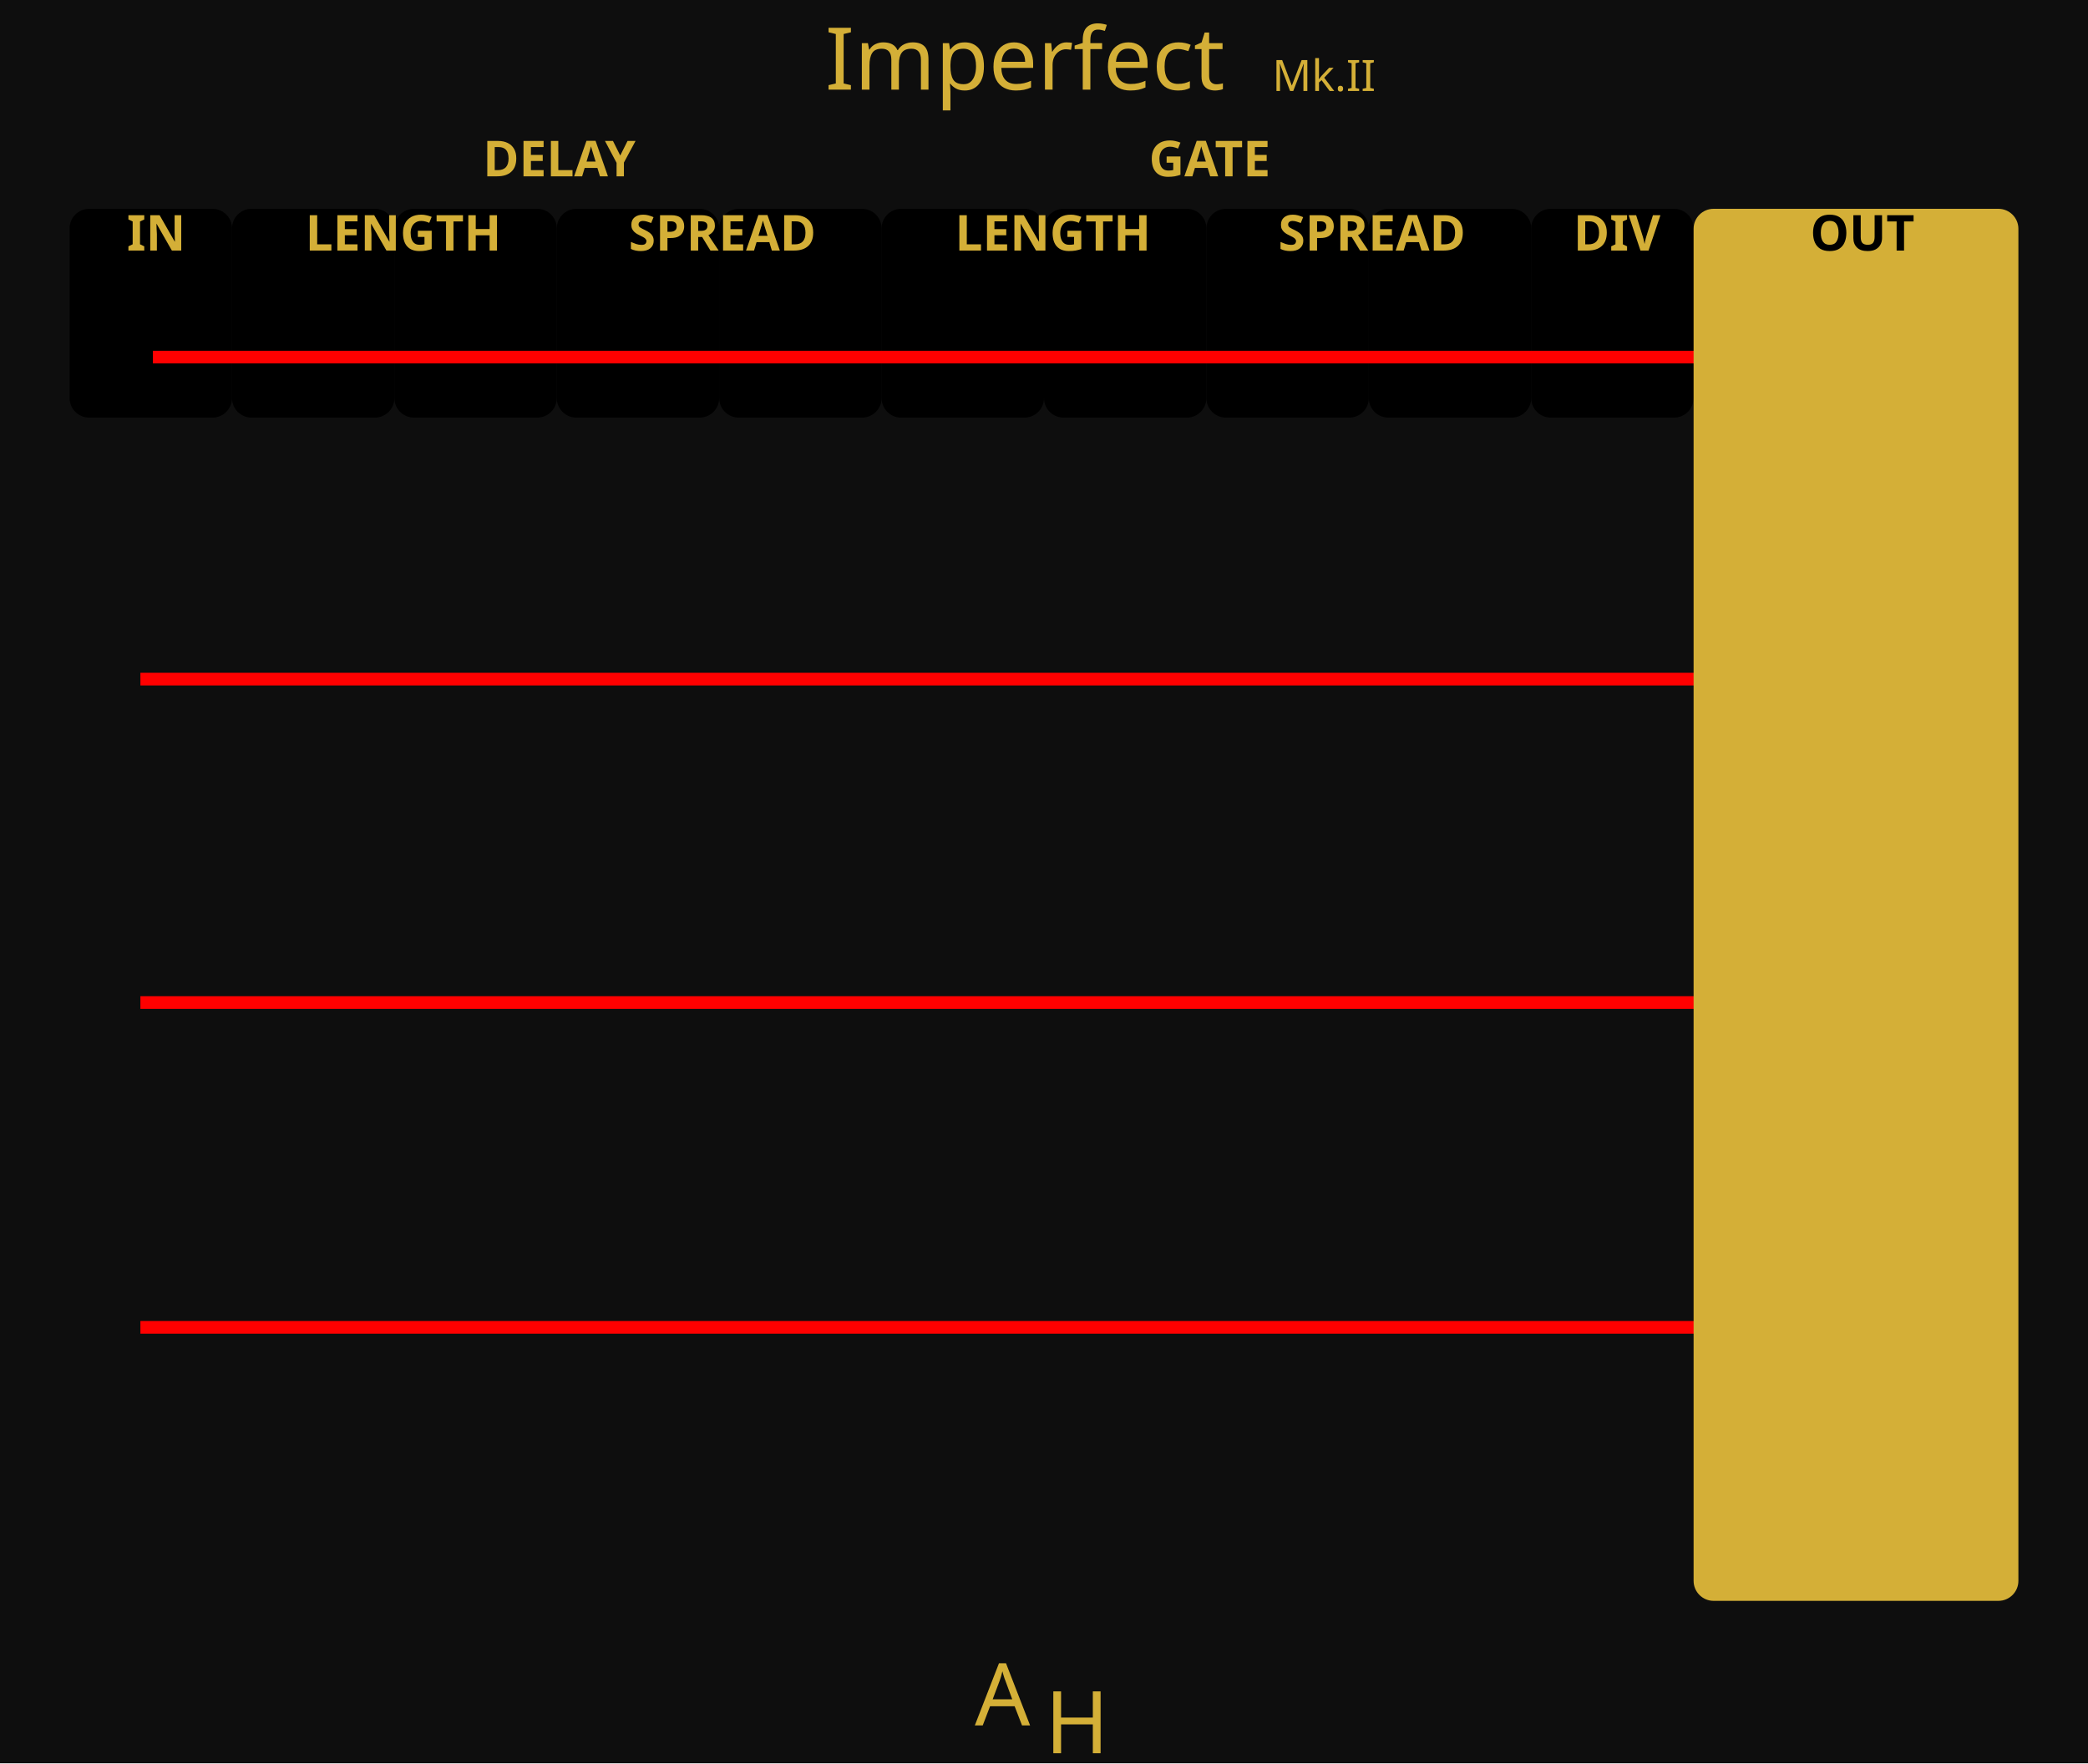
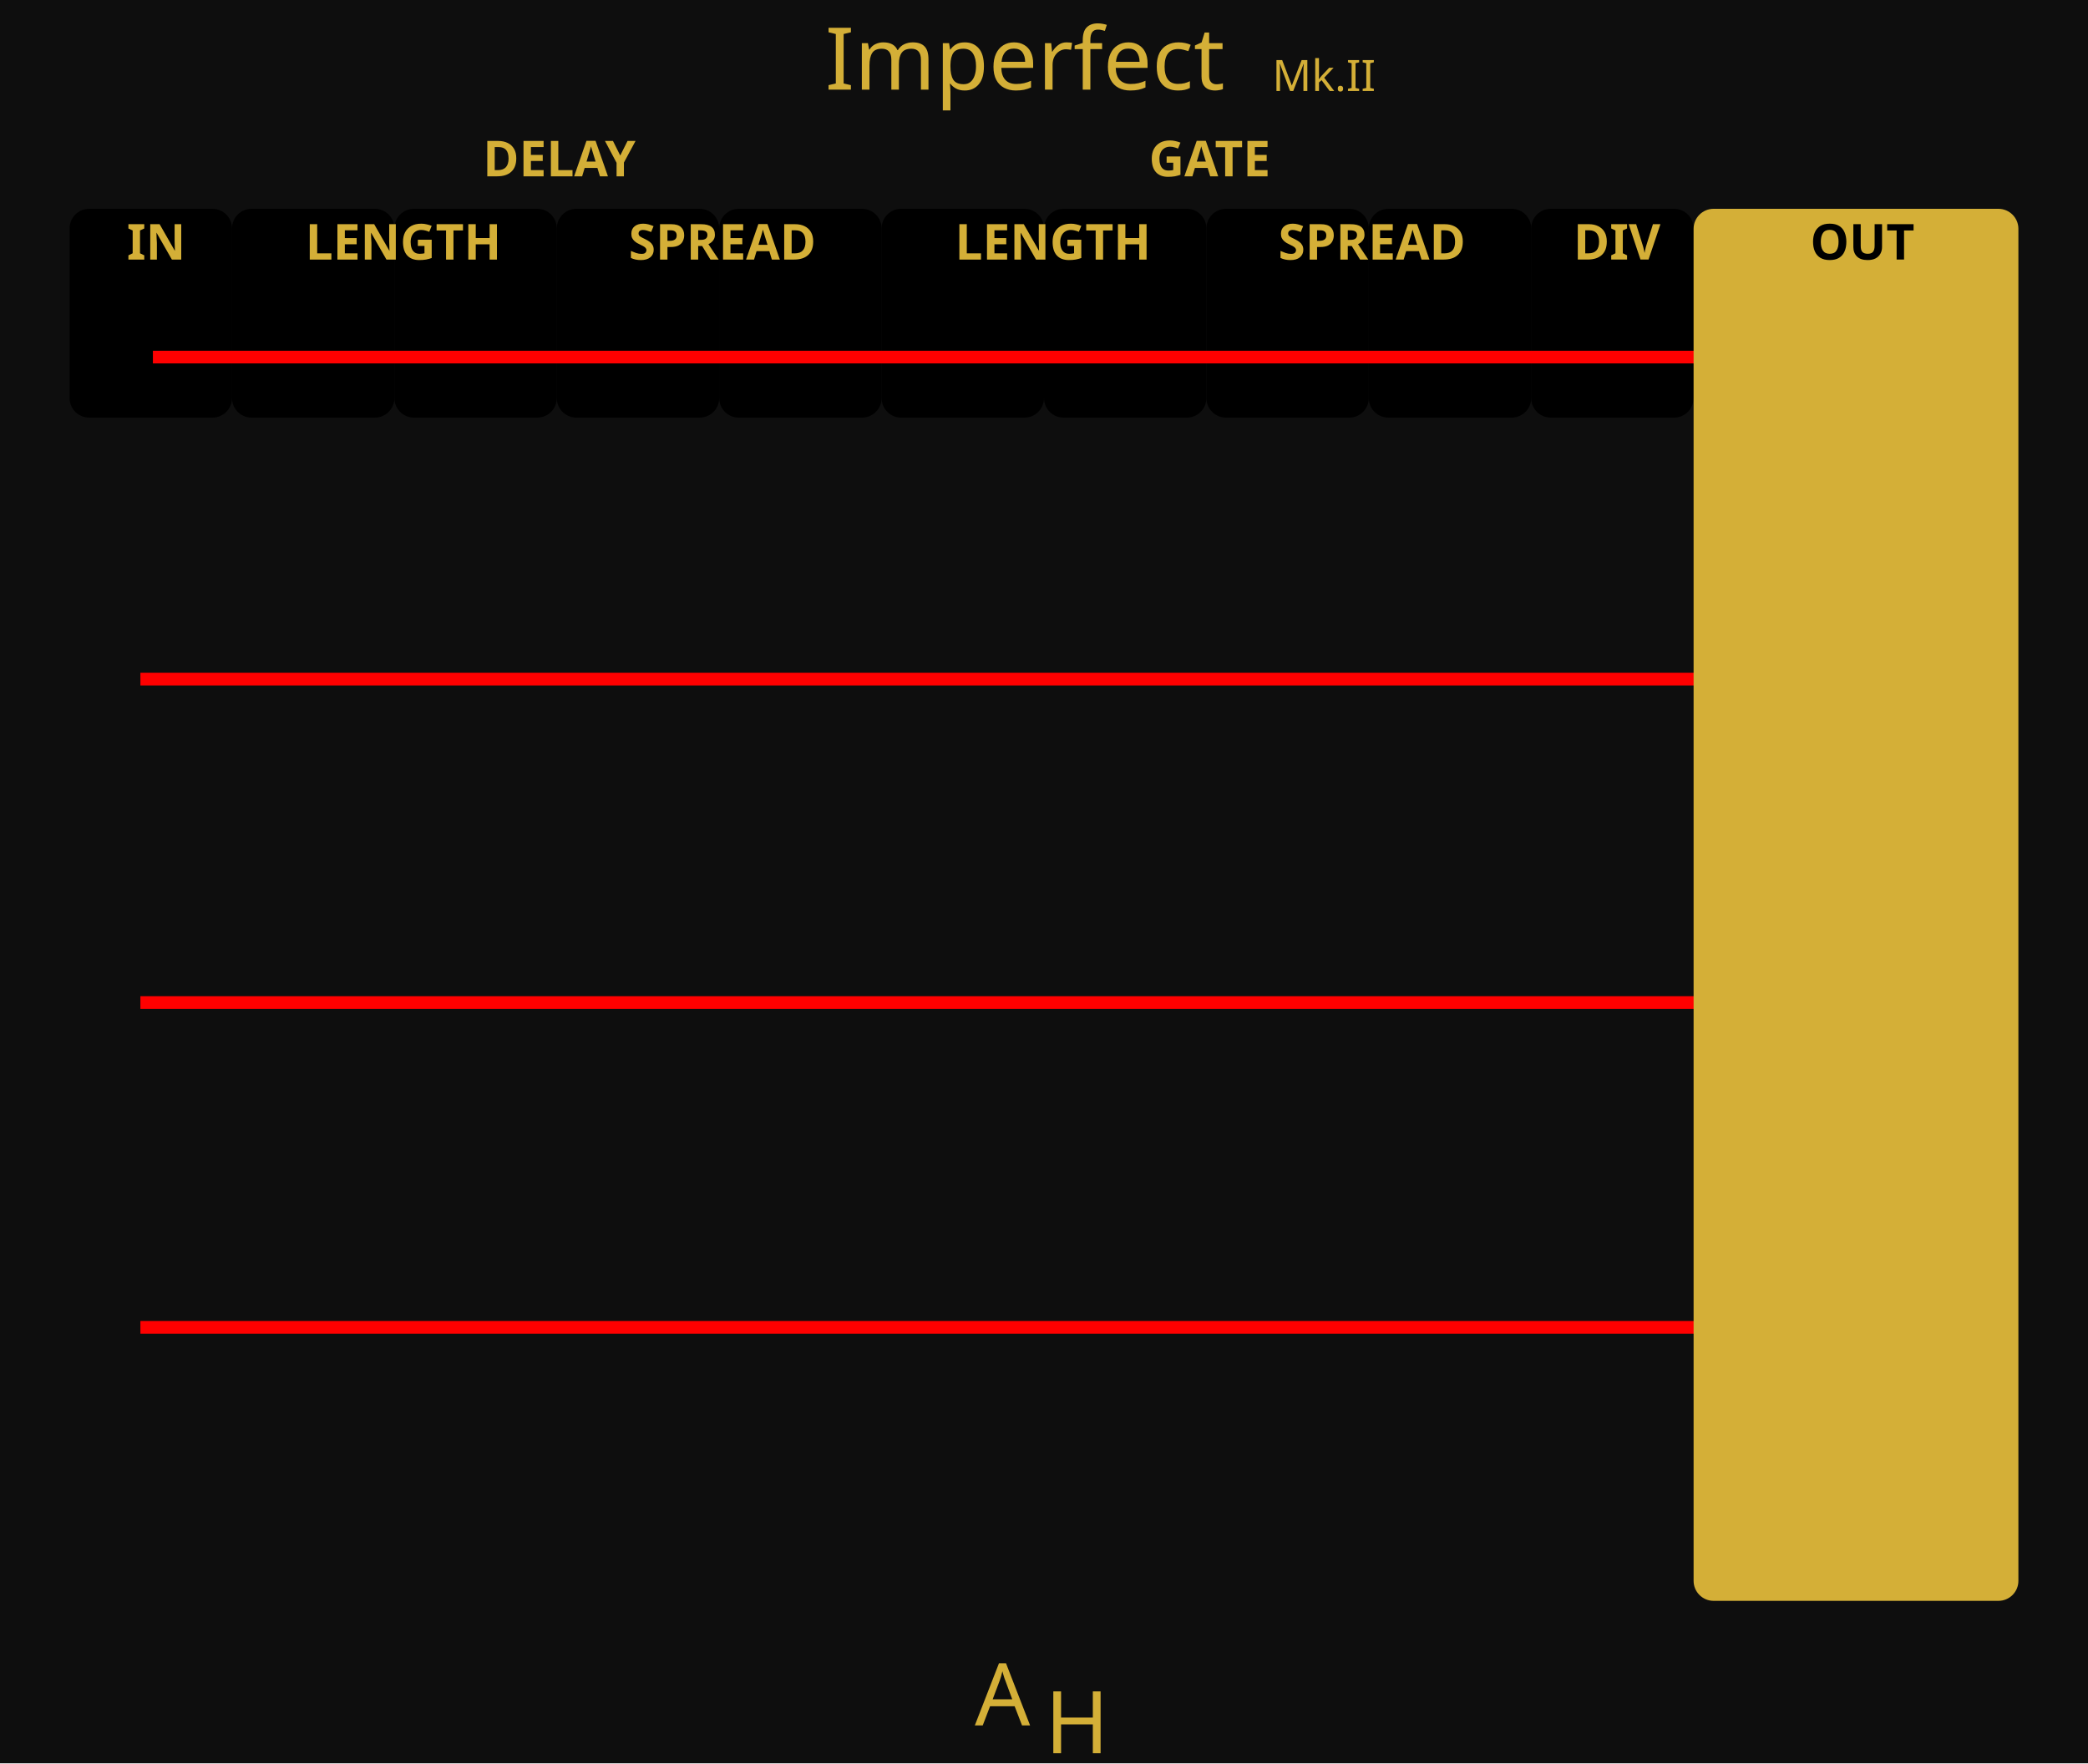
<svg xmlns="http://www.w3.org/2000/svg" xmlns:ns1="http://www.openswatchbook.org/uri/2009/osb" width="450" height="380" id="svg11791" version="1.1">
  <defs id="defs3">
    <marker orient="auto" refY="0" refX="0" id="DotM" style="overflow:visible">
      <path id="path4782" d="m -2.5,-1 c 0,2.76 -2.24,5 -5,5 -2.76,0 -5,-2.24 -5,-5 0,-2.76 2.24,-5 5,-5 2.76,0 5,2.24 5,5 z" style="fill-rule:evenodd;stroke:#000000;stroke-width:1pt" transform="matrix(0.4,0,0,0.4,2.96,0.4)" />
    </marker>
    <marker orient="auto" refY="0" refX="0" id="Arrow1Sstart" style="overflow:visible">
      <path id="path4730" d="M 0,0 5,-5 -12.5,0 5,5 Z" style="fill-rule:evenodd;stroke:#000000;stroke-width:1pt" transform="matrix(0.2,0,0,0.2,1.2,0)" />
    </marker>
    <marker orient="auto" refY="0" refX="0" id="Arrow2Mend" style="overflow:visible">
      <path id="path5158" style="fill-rule:evenodd;stroke-width:0.625;stroke-linejoin:round" d="M 8.719,4.034 -2.207,0.016 8.719,-4.002 c -1.745,2.372 -1.735,5.617 -6e-7,8.035 z" transform="scale(-0.6)" />
    </marker>
    <marker orient="auto" refY="0" refX="0" id="Arrow2Mstart" style="overflow:visible">
      <path id="path5155" style="fill-rule:evenodd;stroke-width:0.625;stroke-linejoin:round" d="M 8.719,4.034 -2.207,0.016 8.719,-4.002 c -1.745,2.372 -1.735,5.617 -6e-7,8.035 z" transform="scale(0.6)" />
    </marker>
    <marker orient="auto" refY="0" refX="0" id="Arrow1Mstart" style="overflow:visible">
      <path id="path6730" d="M 0,0 5,-5 -12.5,0 5,5 Z" style="fill-rule:evenodd;stroke:#000000;stroke-width:1pt" transform="matrix(0.4,0,0,0.4,4,0)" />
    </marker>
    <marker orient="auto" refY="0" refX="0" id="TriangleOutM" style="overflow:visible">
      <path id="path6869" d="M 5.77,0 -2.88,5 V -5 Z" style="fill-rule:evenodd;stroke:#000000;stroke-width:1pt" transform="scale(0.4)" />
    </marker>
    <marker orient="auto" refY="0" refX="0" id="TriangleOutS" style="overflow:visible">
      <path id="path6872" d="M 5.77,0 -2.88,5 V -5 Z" style="fill-rule:evenodd;stroke:#000000;stroke-width:1pt" transform="scale(0.2)" />
    </marker>
    <marker orient="auto" refY="0" refX="0" id="SquareL" style="overflow:visible">
      <path id="path7539" d="M -5,-5 V 5 H 5 V -5 Z" style="fill-rule:evenodd;stroke:#000000;stroke-width:1pt" transform="scale(0.8)" />
    </marker>
    <marker orient="auto" refY="0" refX="0" id="Arrow1Send" style="overflow:visible">
      <path id="path6739" d="M 0,0 5,-5 -12.5,0 5,5 Z" style="fill-rule:evenodd;stroke:#000000;stroke-width:1pt" transform="matrix(-0.2,0,0,-0.2,-1.2,0)" />
    </marker>
    <marker orient="auto" refY="0" refX="0" id="Arrow1Mend" style="overflow:visible">
      <path id="path6733" d="M 0,0 5,-5 -12.5,0 5,5 Z" style="fill-rule:evenodd;stroke:#000000;stroke-width:1pt" transform="matrix(-0.4,0,0,-0.4,-4,0)" />
    </marker>
    <marker orient="auto" refY="0" refX="0" id="Arrow1Lend" style="overflow:visible">
      <path id="path6727" d="M 0,0 5,-5 -12.5,0 5,5 Z" style="fill-rule:evenodd;stroke:#000000;stroke-width:1pt" transform="matrix(-0.8,0,0,-0.8,-10,0)" />
    </marker>
    <filter height="1" width="1" y="0" x="0" id="filter3998" style="color-interpolation-filters:sRGB">
      <feConvolveMatrix order="3 3" kernelMatrix="0 1 0 0 -2 0 0 1 0" in="SourceGraphic" divisor="1" targetX="1" targetY="1" preserveAlpha="true" result="result0" bias="0" id="feConvolveMatrix4000" />
    </filter>
    <filter height="1" width="1" y="0" x="0" id="filter3286" style="color-interpolation-filters:sRGB">
      <feFlood flood-color="rgb(128,128,128)" flood-opacity="0" result="result1" id="feFlood3288" />
      <feBlend result="result2" mode="normal" in2="SourceGraphic" id="feBlend3290" />
      <feComposite k4="0" k3="0" k1="0" result="result3" operator="arithmetic" k2="1" in2="SourceGraphic" id="feComposite3292" />
      <feComposite operator="in" in2="SourceGraphic" id="feComposite3294" />
    </filter>
    <clipPath clipPathUnits="userSpaceOnUse" id="clipPath6603">
      <path d="M 402,402 H 9515 V 13631 H 402 Z" id="path6605" style="clip-rule:evenodd" />
    </clipPath>
    <clipPath clipPathUnits="userSpaceOnUse" id="clipPath6613">
      <path d="M 402,402 H 9515 V 13631 H 402 Z" id="path6615" style="clip-rule:evenodd" />
    </clipPath>
    <clipPath clipPathUnits="userSpaceOnUse" id="clipPath6619">
      <path d="M 614,402 H 9303 V 6057 H 614 Z" id="path6621" style="clip-rule:evenodd" />
    </clipPath>
    <clipPath clipPathUnits="userSpaceOnUse" id="clipPath6290">
      <path d="M 402,402 H 9515 V 13631 H 402 Z" id="path6292" style="clip-rule:evenodd" />
    </clipPath>
    <clipPath clipPathUnits="userSpaceOnUse" id="clipPath6300">
      <path d="M 402,402 H 9515 V 13631 H 402 Z" id="path6302" style="clip-rule:evenodd" />
    </clipPath>
    <clipPath clipPathUnits="userSpaceOnUse" id="clipPath6306">
      <path d="M 614,402 H 9303 V 6655 H 614 Z" id="path6308" style="clip-rule:evenodd" />
    </clipPath>
    <clipPath clipPathUnits="userSpaceOnUse" id="clipPath5977">
      <path d="M 402,402 H 9515 V 13631 H 402 Z" id="path5979" style="clip-rule:evenodd" />
    </clipPath>
    <clipPath clipPathUnits="userSpaceOnUse" id="clipPath5987">
      <path d="M 402,402 H 9515 V 13631 H 402 Z" id="path5989" style="clip-rule:evenodd" />
    </clipPath>
    <clipPath clipPathUnits="userSpaceOnUse" id="clipPath5993">
      <path d="M 614,402 H 9303 V 6645 H 614 Z" id="path5995" style="clip-rule:evenodd" />
    </clipPath>
    <clipPath clipPathUnits="userSpaceOnUse" id="clipPath5664">
      <path d="M 402,402 H 9515 V 13631 H 402 Z" id="path5666" style="clip-rule:evenodd" />
    </clipPath>
    <clipPath clipPathUnits="userSpaceOnUse" id="clipPath5674">
      <path d="M 402,402 H 9515 V 13631 H 402 Z" id="path5676" style="clip-rule:evenodd" />
    </clipPath>
    <clipPath clipPathUnits="userSpaceOnUse" id="clipPath5680">
      <path d="M 614,402 H 9303 V 6655 H 614 Z" id="path5682" style="clip-rule:evenodd" />
    </clipPath>
    <clipPath clipPathUnits="userSpaceOnUse" id="clipPath5363">
      <path d="M 402,402 H 9515 V 13631 H 402 Z" id="path5365" style="clip-rule:evenodd" />
    </clipPath>
    <clipPath clipPathUnits="userSpaceOnUse" id="clipPath5373">
      <path d="M 402,402 H 9515 V 13631 H 402 Z" id="path5375" style="clip-rule:evenodd" />
    </clipPath>
    <clipPath clipPathUnits="userSpaceOnUse" id="clipPath5379">
      <path d="M 614,402 H 9303 V 6051 H 614 Z" id="path5381" style="clip-rule:evenodd" />
    </clipPath>
    <clipPath clipPathUnits="userSpaceOnUse" id="clipPath5062">
      <path d="M 402,402 H 9515 V 13631 H 402 Z" id="path5064" style="clip-rule:evenodd" />
    </clipPath>
    <clipPath clipPathUnits="userSpaceOnUse" id="clipPath5072">
      <path d="M 402,402 H 9515 V 13631 H 402 Z" id="path5074" style="clip-rule:evenodd" />
    </clipPath>
    <clipPath clipPathUnits="userSpaceOnUse" id="clipPath5078">
      <path d="M 614,402 H 9303 V 6051 H 614 Z" id="path5080" style="clip-rule:evenodd" />
    </clipPath>
    <clipPath clipPathUnits="userSpaceOnUse" id="clipPath4761">
      <path d="M 402,402 H 9515 V 13631 H 402 Z" id="path4763" style="clip-rule:evenodd" />
    </clipPath>
    <clipPath clipPathUnits="userSpaceOnUse" id="clipPath4771">
      <path d="M 402,402 H 9515 V 13631 H 402 Z" id="path4773" style="clip-rule:evenodd" />
    </clipPath>
    <clipPath clipPathUnits="userSpaceOnUse" id="clipPath4777">
      <path d="M 614,402 H 9303 V 6051 H 614 Z" id="path4779" style="clip-rule:evenodd" />
    </clipPath>
    <clipPath clipPathUnits="userSpaceOnUse" id="clipPath4159">
      <path d="M 402,402 H 9515 V 13631 H 402 Z" id="path4161" style="clip-rule:evenodd" />
    </clipPath>
    <clipPath clipPathUnits="userSpaceOnUse" id="clipPath4169">
      <path d="M 402,402 H 9515 V 13631 H 402 Z" id="path4171" style="clip-rule:evenodd" />
    </clipPath>
    <clipPath clipPathUnits="userSpaceOnUse" id="clipPath4175">
      <path d="M 614,402 H 9303 V 6051 H 614 Z" id="path4177" style="clip-rule:evenodd" />
    </clipPath>
    <linearGradient ns1:paint="solid" id="linearGradient8170">
      <stop id="stop8172" offset="0" style="stop-color:#000000;stop-opacity:1;" />
    </linearGradient>
    <filter height="1" width="1" y="0" x="0" id="filter3998-0" style="color-interpolation-filters:sRGB">
      <feConvolveMatrix order="3 3" kernelMatrix="0 1 0 0 -2 0 0 1 0" in="SourceGraphic" divisor="1" targetX="1" targetY="1" preserveAlpha="true" result="result0" bias="0" id="feConvolveMatrix4000-2" />
    </filter>
    <filter height="1" width="1" y="0" x="0" id="filter3286-2" style="color-interpolation-filters:sRGB">
      <feFlood flood-color="rgb(128,128,128)" flood-opacity="0" result="result1" id="feFlood3288-2" />
      <feBlend result="result2" mode="normal" in2="SourceGraphic" id="feBlend3290-7" />
      <feComposite k4="0" k3="0" k1="0" result="result3" operator="arithmetic" k2="1" in2="SourceGraphic" id="feComposite3292-9" />
      <feComposite operator="in" in2="SourceGraphic" id="feComposite3294-7" />
    </filter>
    <clipPath clipPathUnits="userSpaceOnUse" id="clipPath6603-6">
      <path d="M 402,402 H 9515 V 13631 H 402 Z" id="path6605-9" style="clip-rule:evenodd" />
    </clipPath>
    <clipPath clipPathUnits="userSpaceOnUse" id="clipPath6613-4">
      <path d="M 402,402 H 9515 V 13631 H 402 Z" id="path6615-8" style="clip-rule:evenodd" />
    </clipPath>
    <clipPath clipPathUnits="userSpaceOnUse" id="clipPath6619-1">
      <path d="M 614,402 H 9303 V 6057 H 614 Z" id="path6621-7" style="clip-rule:evenodd" />
    </clipPath>
    <clipPath clipPathUnits="userSpaceOnUse" id="clipPath6290-7">
      <path d="M 402,402 H 9515 V 13631 H 402 Z" id="path6292-5" style="clip-rule:evenodd" />
    </clipPath>
    <clipPath clipPathUnits="userSpaceOnUse" id="clipPath6300-0">
      <path d="M 402,402 H 9515 V 13631 H 402 Z" id="path6302-9" style="clip-rule:evenodd" />
    </clipPath>
    <clipPath clipPathUnits="userSpaceOnUse" id="clipPath6306-6">
      <path d="M 614,402 H 9303 V 6655 H 614 Z" id="path6308-7" style="clip-rule:evenodd" />
    </clipPath>
    <clipPath clipPathUnits="userSpaceOnUse" id="clipPath5977-5">
      <path d="M 402,402 H 9515 V 13631 H 402 Z" id="path5979-9" style="clip-rule:evenodd" />
    </clipPath>
    <clipPath clipPathUnits="userSpaceOnUse" id="clipPath5987-8">
      <path d="M 402,402 H 9515 V 13631 H 402 Z" id="path5989-4" style="clip-rule:evenodd" />
    </clipPath>
    <clipPath clipPathUnits="userSpaceOnUse" id="clipPath5993-8">
      <path d="M 614,402 H 9303 V 6645 H 614 Z" id="path5995-7" style="clip-rule:evenodd" />
    </clipPath>
    <clipPath clipPathUnits="userSpaceOnUse" id="clipPath5664-9">
      <path d="M 402,402 H 9515 V 13631 H 402 Z" id="path5666-9" style="clip-rule:evenodd" />
    </clipPath>
    <clipPath clipPathUnits="userSpaceOnUse" id="clipPath5674-5">
      <path d="M 402,402 H 9515 V 13631 H 402 Z" id="path5676-5" style="clip-rule:evenodd" />
    </clipPath>
    <clipPath clipPathUnits="userSpaceOnUse" id="clipPath5680-8">
      <path d="M 614,402 H 9303 V 6655 H 614 Z" id="path5682-9" style="clip-rule:evenodd" />
    </clipPath>
    <clipPath clipPathUnits="userSpaceOnUse" id="clipPath5363-3">
      <path d="M 402,402 H 9515 V 13631 H 402 Z" id="path5365-2" style="clip-rule:evenodd" />
    </clipPath>
    <clipPath clipPathUnits="userSpaceOnUse" id="clipPath5373-7">
      <path d="M 402,402 H 9515 V 13631 H 402 Z" id="path5375-5" style="clip-rule:evenodd" />
    </clipPath>
    <clipPath clipPathUnits="userSpaceOnUse" id="clipPath5379-4">
      <path d="M 614,402 H 9303 V 6051 H 614 Z" id="path5381-8" style="clip-rule:evenodd" />
    </clipPath>
    <clipPath clipPathUnits="userSpaceOnUse" id="clipPath5062-2">
      <path d="M 402,402 H 9515 V 13631 H 402 Z" id="path5064-2" style="clip-rule:evenodd" />
    </clipPath>
    <clipPath clipPathUnits="userSpaceOnUse" id="clipPath5072-4">
      <path d="M 402,402 H 9515 V 13631 H 402 Z" id="path5074-9" style="clip-rule:evenodd" />
    </clipPath>
    <clipPath clipPathUnits="userSpaceOnUse" id="clipPath5078-8">
      <path d="M 614,402 H 9303 V 6051 H 614 Z" id="path5080-7" style="clip-rule:evenodd" />
    </clipPath>
    <clipPath clipPathUnits="userSpaceOnUse" id="clipPath4761-5">
      <path d="M 402,402 H 9515 V 13631 H 402 Z" id="path4763-2" style="clip-rule:evenodd" />
    </clipPath>
    <clipPath clipPathUnits="userSpaceOnUse" id="clipPath4771-1">
      <path d="M 402,402 H 9515 V 13631 H 402 Z" id="path4773-7" style="clip-rule:evenodd" />
    </clipPath>
    <clipPath clipPathUnits="userSpaceOnUse" id="clipPath4777-0">
      <path d="M 614,402 H 9303 V 6051 H 614 Z" id="path4779-9" style="clip-rule:evenodd" />
    </clipPath>
    <clipPath clipPathUnits="userSpaceOnUse" id="clipPath4159-1">
      <path d="M 402,402 H 9515 V 13631 H 402 Z" id="path4161-2" style="clip-rule:evenodd" />
    </clipPath>
    <clipPath clipPathUnits="userSpaceOnUse" id="clipPath4169-5">
      <path d="M 402,402 H 9515 V 13631 H 402 Z" id="path4171-5" style="clip-rule:evenodd" />
    </clipPath>
    <clipPath clipPathUnits="userSpaceOnUse" id="clipPath4175-8">
      <path d="M 614,402 H 9303 V 6051 H 614 Z" id="path4177-8" style="clip-rule:evenodd" />
    </clipPath>
    <linearGradient ns1:paint="solid" id="linearGradient8170-5">
      <stop id="stop8172-0" offset="0" style="stop-color:#000000;stop-opacity:1;" />
    </linearGradient>
    <clipPath id="clip89">
      <rect id="rect4864" height="19" width="18" x="0" y="0" />
    </clipPath>
    <clipPath id="clip90">
      <path id="path4861" d="m 0.898,0.129 h 16.25 v 17.883 h -16.25 z m 0,0" />
    </clipPath>
    <mask id="mask44">
      <g transform="matrix(0.2645833,0,0,0.2645833,89.35879,128.5777)" id="g4858" style="filter:url(#alpha)">
        <rect id="rect4856" style="fill:#000000;fill-opacity:0.15;stroke:none" height="3351.5" width="3052.87" y="0" x="0" />
      </g>
    </mask>
    <filter height="1" width="1" y="0" x="0" filterUnits="objectBoundingBox" id="alpha">
      <feColorMatrix id="feColorMatrix4149" values="0 0 0 0 1 0 0 0 0 1 0 0 0 0 1 0 0 0 1 0" in="SourceGraphic" type="matrix" />
    </filter>
    <clipPath id="clipPath17821">
      <rect id="rect17819" height="19" width="18" x="0" y="0" />
    </clipPath>
    <clipPath id="clipPath17825">
      <path id="path17823" d="m 0.898,0.129 h 16.25 v 17.883 h -16.25 z m 0,0" />
    </clipPath>
    <clipPath id="clip87">
      <rect id="rect4848" height="26" width="24" x="0" y="0" />
    </clipPath>
    <clipPath id="clip88">
      <path id="path4845" d="m 0.684,0.922 h 22.68 v 24.938 H 0.684 Z m 0,0" />
    </clipPath>
    <mask id="mask43">
      <g transform="matrix(0.2645833,0,0,0.2645833,89.35879,128.5777)" id="g4842" style="filter:url(#alpha)">
        <rect id="rect4840" style="fill:#000000;fill-opacity:0.15;stroke:none" height="3351.5" width="3052.87" y="0" x="0" />
      </g>
    </mask>
    <filter height="1" width="1" y="0" x="0" filterUnits="objectBoundingBox" id="filter17836">
      <feColorMatrix id="feColorMatrix17834" values="0 0 0 0 1 0 0 0 0 1 0 0 0 0 1 0 0 0 1 0" in="SourceGraphic" type="matrix" />
    </filter>
    <clipPath id="clipPath17840">
      <rect id="rect17838" height="26" width="24" x="0" y="0" />
    </clipPath>
    <clipPath id="clipPath17844">
      <path id="path17842" d="m 0.684,0.922 h 22.68 v 24.938 H 0.684 Z m 0,0" />
    </clipPath>
  </defs>
  <g id="layer2" style="display:inline" transform="translate(0.01175524,-74.38676)">
    <rect style="opacity:0.94;fill:#000000;fill-opacity:1;stroke-width:22.196" id="rect7953" width="450" height="380" x="-0.012" y="74.387" ry="0" />
    <g style="font-style:normal;font-variant:normal;font-weight:bold;font-stretch:condensed;font-size:24px;line-height:125%;font-family:Miso;-inkscape-font-specification:'Miso Bold Condensed';letter-spacing:-0.06px;word-spacing:0px;fill:#000000;fill-opacity:1;stroke:none" id="text4395" transform="matrix(0.8346288,0,0,0.8346288,-0.00194398,75.14247)" />
    <g transform="matrix(0.8346288,0,0,0.8346288,-0.00194398,76.32542)" style="font-style:normal;font-variant:normal;font-weight:normal;font-stretch:normal;font-size:16px;line-height:125%;font-family:Nasalization;-inkscape-font-specification:Nasalization;letter-spacing:0px;word-spacing:0px;fill:#000000;fill-opacity:1;stroke:none" id="text20106" />
    <g style="font-style:normal;font-variant:normal;font-weight:bold;font-stretch:condensed;font-size:14px;line-height:125%;font-family:Miso;-inkscape-font-specification:'Miso Bold Condensed';letter-spacing:-0.06px;word-spacing:0px;fill:#000000;fill-opacity:1;stroke:none" id="flowRoot7367" transform="matrix(0.8346288,0,0,0.8346288,-0.00194398,75.14247)" />
    <g transform="matrix(0.8346288,0,0,0.8346288,-0.00194398,76.32542)" style="font-style:normal;font-variant:normal;font-weight:bold;font-stretch:condensed;font-size:14px;line-height:125%;font-family:Miso;-inkscape-font-specification:'Miso Bold Condensed';letter-spacing:0px;word-spacing:0px;fill:#000000;fill-opacity:1;stroke:none" id="text10240" />
    <g style="display:inline;fill:#ffffff;fill-opacity:1" transform="matrix(0.8346288,0,0,0.8346288,-34.48847,235.1078)" id="g4020" />
    <text id="text7961" y="93.702" x="177.807" style="font-style:normal;font-weight:normal;font-size:40px;line-height:1.25;font-family:sans-serif;letter-spacing:0px;word-spacing:0px;fill:#d4af37;fill-opacity:1;stroke:none" xml:space="preserve">
      <tspan style="font-style:normal;font-variant:normal;font-weight:normal;font-stretch:normal;font-size:18.667px;font-family:'Cooper Black';-inkscape-font-specification:'Cooper Black, Normal';font-variant-ligatures:normal;font-variant-caps:normal;font-variant-numeric:normal;font-feature-settings:normal;text-align:start;writing-mode:lr-tb;text-anchor:start;fill:#d4af37;fill-opacity:1" y="93.702" x="177.807" id="tspan7959">Imperfect</tspan>
    </text>
    <text xml:space="preserve" style="font-style:normal;font-weight:normal;font-size:40px;line-height:1.25;font-family:sans-serif;letter-spacing:0px;word-spacing:0px;fill:#000000;fill-opacity:1;stroke:none" x="112.307" y="441.102" id="text6045">
      <tspan id="tspan6043" x="112.307" y="476.492" />
    </text>
    <g id="g6059" transform="translate(104.1167,1.500498)">
      <text id="text6049" y="444.725" x="105.966" style="font-style:normal;font-weight:normal;font-size:40px;line-height:1.25;font-family:sans-serif;letter-spacing:0px;word-spacing:0px;fill:#000000;fill-opacity:1;stroke:none" xml:space="preserve">
        <tspan style="font-style:normal;font-variant:normal;font-weight:normal;font-stretch:normal;font-size:18.667px;font-family:'Cooper Black';-inkscape-font-specification:'Cooper Black, Normal';font-variant-ligatures:normal;font-variant-caps:normal;font-variant-numeric:normal;font-feature-settings:normal;text-align:start;writing-mode:lr-tb;text-anchor:start;fill:#d4af37;fill-opacity:1" y="444.725" x="105.966" id="tspan6047">A</tspan>
      </text>
      <text xml:space="preserve" style="font-style:normal;font-weight:normal;font-size:40px;line-height:1.25;font-family:sans-serif;letter-spacing:0px;word-spacing:0px;fill:#000000;fill-opacity:1;stroke:none" x="121.066" y="450.725" id="text6053">
        <tspan id="tspan6051" x="121.066" y="450.725" style="font-style:normal;font-variant:normal;font-weight:normal;font-stretch:normal;font-size:18.667px;font-family:'Cooper Black';-inkscape-font-specification:'Cooper Black, Normal';font-variant-ligatures:normal;font-variant-caps:normal;font-variant-numeric:normal;font-feature-settings:normal;text-align:start;writing-mode:lr-tb;text-anchor:start;fill:#d4af37;fill-opacity:1">H</tspan>
      </text>
    </g>
    <flowRoot xml:space="preserve" id="flowRoot3678" style="font-style:normal;font-variant:normal;font-weight:normal;font-stretch:normal;font-size:40px;line-height:1.25;font-family:Eurostile;-inkscape-font-specification:Eurostile;letter-spacing:0px;word-spacing:0px;fill:#000000;fill-opacity:1;stroke:none">
      <flowRegion id="flowRegion3680">
        <rect id="rect3682" width="372.63" height="93.751" x="-29.075" y="292.183" />
      </flowRegion>
      <flowPara id="flowPara3684" />
    </flowRoot>
    <rect style="display:inline;fill:#000000;fill-opacity:1;stroke-width:0.785" id="rect2684" width="35" height="45" x="14.988" y="-164.387" ry="4.219" transform="scale(1,-1)" />
    <g id="g1770">
      <rect style="display:inline;fill:#000000;fill-opacity:1;stroke-width:0.785" id="rect46720" width="35" height="45" x="49.988" y="-164.387" ry="4.219" transform="scale(1,-1)" />
      <rect style="display:inline;fill:#000000;fill-opacity:1;stroke-width:0.785" id="rect4859" width="35" height="45" x="84.988" y="-164.387" ry="4.219" transform="scale(1,-1)" />
    </g>
    <g id="g1774">
      <rect style="display:inline;fill:#000000;fill-opacity:1;stroke-width:0.785" id="rect46732" width="35" height="45" x="119.988" y="-164.387" ry="4.219" transform="scale(1,-1)" />
      <rect transform="scale(1,-1)" ry="4.219" y="-164.387" x="154.988" height="45" width="35" id="rect46738" style="display:inline;fill:#000000;fill-opacity:1;stroke-width:0.785" />
    </g>
    <rect style="display:inline;fill:#000000;fill-opacity:1;stroke-width:0.785" id="rect46778" width="35" height="45" x="329.988" y="-164.387" ry="4.219" transform="scale(1,-1)" />
-     <text xml:space="preserve" style="font-style:normal;font-weight:normal;font-size:39.768px;line-height:1.25;font-family:sans-serif;letter-spacing:0px;word-spacing:0px;display:inline;fill:#d4af37;fill-opacity:1;stroke:none;stroke-width:0.994" x="341.061" y="127.643" id="text46782" transform="scale(0.994209,1.005825)">
-       <tspan x="341.061" y="127.643" style="font-style:normal;font-variant:normal;font-weight:bold;font-stretch:normal;font-size:10.605px;font-family:Eurostile;-inkscape-font-specification:'Eurostile, Bold';font-variant-ligatures:normal;font-variant-caps:normal;font-variant-numeric:normal;font-feature-settings:normal;text-align:start;writing-mode:lr-tb;text-anchor:start;fill:#d4af37;fill-opacity:1;stroke-width:0.994" id="tspan19599">DIV</tspan>
+     <text xml:space="preserve" style="font-style:normal;font-weight:normal;font-size:39.768px;line-height:1.25;font-family:sans-serif;letter-spacing:0px;word-spacing:0px;display:inline;fill:#d4af37;fill-opacity:1;stroke:none;stroke-width:0.994" x="341.061" y="129.569" id="text46782" transform="scale(0.994209,1.005825)">
+       <tspan x="341.061" y="129.569" style="font-style:normal;font-variant:normal;font-weight:bold;font-stretch:normal;font-size:10.605px;font-family:Eurostile;-inkscape-font-specification:'Eurostile, Bold';font-variant-ligatures:normal;font-variant-caps:normal;font-variant-numeric:normal;font-feature-settings:normal;text-align:start;writing-mode:lr-tb;text-anchor:start;fill:#d4af37;fill-opacity:1;stroke-width:0.994" id="tspan19599">DIV</tspan>
    </text>
    <text transform="scale(0.994209,1.005825)" id="text19589" y="366.253" x="232.178" style="font-style:normal;font-weight:normal;font-size:39.768px;line-height:1.25;font-family:sans-serif;letter-spacing:0px;word-spacing:0px;display:inline;fill:#d4af37;fill-opacity:1;stroke:none;stroke-width:0.994" xml:space="preserve">
      <tspan style="font-style:normal;font-variant:normal;font-weight:bold;font-stretch:normal;font-size:10.605px;font-family:Eurostile;-inkscape-font-specification:'Eurostile, Bold';font-variant-ligatures:normal;font-variant-caps:normal;font-variant-numeric:normal;font-feature-settings:normal;text-align:start;writing-mode:lr-tb;text-anchor:start;fill:#d4af37;fill-opacity:1;stroke-width:0.994" y="401.439" x="232.178" id="tspan19587" />
    </text>
    <text transform="scale(0.994209,1.005825)" id="text19597" y="366.253" x="268.388" style="font-style:normal;font-weight:normal;font-size:39.768px;line-height:1.25;font-family:sans-serif;letter-spacing:0px;word-spacing:0px;display:inline;fill:#d4af37;fill-opacity:1;stroke:none;stroke-width:0.994" xml:space="preserve">
      <tspan style="font-style:normal;font-variant:normal;font-weight:bold;font-stretch:normal;font-size:10.605px;font-family:Eurostile;-inkscape-font-specification:'Eurostile, Bold';font-variant-ligatures:normal;font-variant-caps:normal;font-variant-numeric:normal;font-feature-settings:normal;text-align:start;writing-mode:lr-tb;text-anchor:start;fill:#d4af37;fill-opacity:1;stroke-width:0.994" y="401.439" x="268.388" id="tspan19595" />
    </text>
    <text xml:space="preserve" style="font-style:normal;font-weight:normal;font-size:39.768px;line-height:1.25;font-family:sans-serif;letter-spacing:0px;word-spacing:0px;display:inline;fill:#d4af37;fill-opacity:1;stroke:none;stroke-width:0.994" x="104.668" y="111.736" id="text19605" transform="scale(0.994209,1.005825)">
      <tspan id="tspan19603" x="104.668" y="111.736" style="font-style:normal;font-variant:normal;font-weight:bold;font-stretch:normal;font-size:10.605px;font-family:Eurostile;-inkscape-font-specification:'Eurostile, Bold';font-variant-ligatures:normal;font-variant-caps:normal;font-variant-numeric:normal;font-feature-settings:normal;text-align:start;writing-mode:lr-tb;text-anchor:start;fill:#d4af37;fill-opacity:1;stroke-width:0.994">DELAY</tspan>
    </text>
    <text transform="scale(0.994209,1.005825)" id="text19609" y="111.736" x="249.049" style="font-style:normal;font-weight:normal;font-size:39.768px;line-height:1.25;font-family:sans-serif;letter-spacing:0px;word-spacing:0px;display:inline;fill:#d4af37;fill-opacity:1;stroke:none;stroke-width:0.994" xml:space="preserve">
      <tspan style="font-style:normal;font-variant:normal;font-weight:bold;font-stretch:normal;font-size:10.605px;font-family:Eurostile;-inkscape-font-specification:'Eurostile, Bold';font-variant-ligatures:normal;font-variant-caps:normal;font-variant-numeric:normal;font-feature-settings:normal;text-align:start;writing-mode:lr-tb;text-anchor:start;fill:#d4af37;fill-opacity:1;stroke-width:0.994" y="111.736" x="249.049" id="tspan19607">GATE</tspan>
    </text>
    <text xml:space="preserve" style="font-style:normal;font-weight:normal;font-size:40px;line-height:1.25;font-family:sans-serif;letter-spacing:0px;word-spacing:0px;display:inline;fill:#d4af37;fill-opacity:1;stroke:none" x="274.179" y="93.997" id="text1691">
      <tspan id="tspan1689" x="274.179" y="93.997" style="font-style:normal;font-variant:normal;font-weight:normal;font-stretch:normal;font-size:9.333px;font-family:Eurostile;-inkscape-font-specification:'Eurostile, Normal';font-variant-ligatures:normal;font-variant-caps:normal;font-variant-numeric:normal;font-feature-settings:normal;text-align:start;writing-mode:lr-tb;text-anchor:start;fill:#d4af37;fill-opacity:1">Mk.II</tspan>
    </text>
    <g id="g1810">
      <g transform="translate(140)" id="g1780">
        <rect style="display:inline;fill:#000000;fill-opacity:1;stroke-width:0.785" id="rect1776" width="35" height="45" x="49.988" y="-164.387" ry="4.219" transform="scale(1,-1)" />
        <rect style="display:inline;fill:#000000;fill-opacity:1;stroke-width:0.785" id="rect1778" width="35" height="45" x="84.988" y="-164.387" ry="4.219" transform="scale(1,-1)" />
      </g>
      <g transform="translate(140)" id="g1790">
        <rect style="display:inline;fill:#000000;fill-opacity:1;stroke-width:0.785" id="rect1786" width="35" height="45" x="119.988" y="-164.387" ry="4.219" transform="scale(1,-1)" />
        <rect transform="scale(1,-1)" ry="4.219" y="-164.387" x="154.988" height="45" width="35" id="rect1788" style="display:inline;fill:#000000;fill-opacity:1;stroke-width:0.785" />
      </g>
    </g>
    <path style="display:inline;opacity:1;fill:#ff0000;fill-opacity:1;stroke:none;stroke-width:2.456;stroke-linejoin:round;stroke-miterlimit:4;stroke-dasharray:none;stroke-opacity:1" d="M 32.941,152.707 H 374.685 v -2.728 H 32.941 Z" id="rect11942" />
-     <text transform="scale(0.994209,1.005825)" id="text1794" y="127.643" x="277.086" style="font-style:normal;font-weight:normal;font-size:39.768px;line-height:1.25;font-family:sans-serif;letter-spacing:0px;word-spacing:0px;display:inline;fill:#d4af37;fill-opacity:1;stroke:none;stroke-width:0.994" xml:space="preserve">
-       <tspan style="font-style:normal;font-variant:normal;font-weight:bold;font-stretch:normal;font-size:10.605px;font-family:Eurostile;-inkscape-font-specification:'Eurostile, Bold';font-variant-ligatures:normal;font-variant-caps:normal;font-variant-numeric:normal;font-feature-settings:normal;text-align:start;writing-mode:lr-tb;text-anchor:start;fill:#d4af37;fill-opacity:1;stroke-width:0.994" y="127.643" x="277.086" id="tspan1792">SPREAD</tspan>
-     </text>
-     <text xml:space="preserve" style="font-style:normal;font-weight:normal;font-size:39.768px;line-height:1.25;font-family:sans-serif;letter-spacing:0px;word-spacing:0px;display:inline;fill:#d4af37;fill-opacity:1;stroke:none;stroke-width:0.994" x="136.271" y="127.643" id="text46742" transform="scale(0.994209,1.005825)">
-       <tspan id="tspan46740" x="136.271" y="127.643" style="font-style:normal;font-variant:normal;font-weight:bold;font-stretch:normal;font-size:10.605px;font-family:Eurostile;-inkscape-font-specification:'Eurostile, Bold';font-variant-ligatures:normal;font-variant-caps:normal;font-variant-numeric:normal;font-feature-settings:normal;text-align:start;writing-mode:lr-tb;text-anchor:start;fill:#d4af37;fill-opacity:1;stroke-width:0.994">SPREAD</tspan>
-     </text>
-     <text transform="scale(0.994209,1.005825)" id="text1784" y="127.643" x="207" style="font-style:normal;font-weight:normal;font-size:39.768px;line-height:1.25;font-family:sans-serif;letter-spacing:0px;word-spacing:0px;display:inline;fill:#d4af37;fill-opacity:1;stroke:none;stroke-width:0.994" xml:space="preserve">
-       <tspan style="font-style:normal;font-variant:normal;font-weight:bold;font-stretch:normal;font-size:10.605px;font-family:Eurostile;-inkscape-font-specification:'Eurostile, Bold';font-variant-ligatures:normal;font-variant-caps:normal;font-variant-numeric:normal;font-feature-settings:normal;text-align:start;writing-mode:lr-tb;text-anchor:start;fill:#d4af37;fill-opacity:1;stroke-width:0.994" y="127.643" x="207" id="tspan1782">LENGTH</tspan>
-     </text>
-     <text xml:space="preserve" style="font-style:normal;font-weight:normal;font-size:39.768px;line-height:1.25;font-family:sans-serif;letter-spacing:0px;word-spacing:0px;display:inline;fill:#d4af37;fill-opacity:1;stroke:none;stroke-width:0.994" x="27.481" y="127.643" id="text2688" transform="scale(0.994209,1.005825)">
-       <tspan x="27.481" y="127.643" style="font-style:normal;font-variant:normal;font-weight:bold;font-stretch:normal;font-size:10.605px;font-family:Eurostile;-inkscape-font-specification:'Eurostile, Bold';font-variant-ligatures:normal;font-variant-caps:normal;font-variant-numeric:normal;font-feature-settings:normal;text-align:start;writing-mode:lr-tb;text-anchor:start;fill:#d4af37;fill-opacity:1;stroke-width:0.994" id="tspan46744">IN</tspan>
-     </text>
-     <text xml:space="preserve" style="font-style:normal;font-weight:normal;font-size:39.768px;line-height:1.25;font-family:sans-serif;letter-spacing:0px;word-spacing:0px;display:inline;fill:#d4af37;fill-opacity:1;stroke:none;stroke-width:0.994" x="66.184" y="127.643" id="text46730" transform="scale(0.994209,1.005825)">
-       <tspan id="tspan46728" x="66.184" y="127.643" style="font-style:normal;font-variant:normal;font-weight:bold;font-stretch:normal;font-size:10.605px;font-family:Eurostile;-inkscape-font-specification:'Eurostile, Bold';font-variant-ligatures:normal;font-variant-caps:normal;font-variant-numeric:normal;font-feature-settings:normal;text-align:start;writing-mode:lr-tb;text-anchor:start;fill:#d4af37;fill-opacity:1;stroke-width:0.994">LENGTH</tspan>
+     <text transform="scale(0.994209,1.005825)" id="text1794" y="129.57" x="277.086" style="font-style:normal;font-weight:normal;font-size:39.768px;line-height:1.25;font-family:sans-serif;letter-spacing:0px;word-spacing:0px;display:inline;fill:#d4af37;fill-opacity:1;stroke:none;stroke-width:0.994" xml:space="preserve">
+       <tspan style="font-style:normal;font-variant:normal;font-weight:bold;font-stretch:normal;font-size:10.605px;font-family:Eurostile;-inkscape-font-specification:'Eurostile, Bold';font-variant-ligatures:normal;font-variant-caps:normal;font-variant-numeric:normal;font-feature-settings:normal;text-align:start;writing-mode:lr-tb;text-anchor:start;fill:#d4af37;fill-opacity:1;stroke-width:0.994" y="129.57" x="277.086" id="tspan1792">SPREAD</tspan>
+     </text>
+     <text xml:space="preserve" style="font-style:normal;font-weight:normal;font-size:39.768px;line-height:1.25;font-family:sans-serif;letter-spacing:0px;word-spacing:0px;display:inline;fill:#d4af37;fill-opacity:1;stroke:none;stroke-width:0.994" x="136.271" y="129.57" id="text46742" transform="scale(0.994209,1.005825)">
+       <tspan id="tspan46740" x="136.271" y="129.57" style="font-style:normal;font-variant:normal;font-weight:bold;font-stretch:normal;font-size:10.605px;font-family:Eurostile;-inkscape-font-specification:'Eurostile, Bold';font-variant-ligatures:normal;font-variant-caps:normal;font-variant-numeric:normal;font-feature-settings:normal;text-align:start;writing-mode:lr-tb;text-anchor:start;fill:#d4af37;fill-opacity:1;stroke-width:0.994">SPREAD</tspan>
+     </text>
+     <text transform="scale(0.994209,1.005825)" id="text1784" y="129.57" x="207" style="font-style:normal;font-weight:normal;font-size:39.768px;line-height:1.25;font-family:sans-serif;letter-spacing:0px;word-spacing:0px;display:inline;fill:#d4af37;fill-opacity:1;stroke:none;stroke-width:0.994" xml:space="preserve">
+       <tspan style="font-style:normal;font-variant:normal;font-weight:bold;font-stretch:normal;font-size:10.605px;font-family:Eurostile;-inkscape-font-specification:'Eurostile, Bold';font-variant-ligatures:normal;font-variant-caps:normal;font-variant-numeric:normal;font-feature-settings:normal;text-align:start;writing-mode:lr-tb;text-anchor:start;fill:#d4af37;fill-opacity:1;stroke-width:0.994" y="129.57" x="207" id="tspan1782">LENGTH</tspan>
+     </text>
+     <text xml:space="preserve" style="font-style:normal;font-weight:normal;font-size:39.768px;line-height:1.25;font-family:sans-serif;letter-spacing:0px;word-spacing:0px;display:inline;fill:#d4af37;fill-opacity:1;stroke:none;stroke-width:0.994" x="27.481" y="129.57" id="text2688" transform="scale(0.994209,1.005825)">
+       <tspan x="27.481" y="129.57" style="font-style:normal;font-variant:normal;font-weight:bold;font-stretch:normal;font-size:10.605px;font-family:Eurostile;-inkscape-font-specification:'Eurostile, Bold';font-variant-ligatures:normal;font-variant-caps:normal;font-variant-numeric:normal;font-feature-settings:normal;text-align:start;writing-mode:lr-tb;text-anchor:start;fill:#d4af37;fill-opacity:1;stroke-width:0.994" id="tspan46744">IN</tspan>
+     </text>
+     <text xml:space="preserve" style="font-style:normal;font-weight:normal;font-size:39.768px;line-height:1.25;font-family:sans-serif;letter-spacing:0px;word-spacing:0px;display:inline;fill:#d4af37;fill-opacity:1;stroke:none;stroke-width:0.994" x="66.184" y="129.57" id="text46730" transform="scale(0.994209,1.005825)">
+       <tspan id="tspan46728" x="66.184" y="129.57" style="font-style:normal;font-variant:normal;font-weight:bold;font-stretch:normal;font-size:10.605px;font-family:Eurostile;-inkscape-font-specification:'Eurostile, Bold';font-variant-ligatures:normal;font-variant-caps:normal;font-variant-numeric:normal;font-feature-settings:normal;text-align:start;writing-mode:lr-tb;text-anchor:start;fill:#d4af37;fill-opacity:1;stroke-width:0.994">LENGTH</tspan>
    </text>
    <path id="path3821" d="M 30.247,222.107 H 371.992 v -2.728 H 30.247 Z" style="display:inline;opacity:1;fill:#ff0000;fill-opacity:1;stroke:none;stroke-width:2.456;stroke-linejoin:round;stroke-miterlimit:4;stroke-dasharray:none;stroke-opacity:1" />
    <path style="display:inline;opacity:1;fill:#ff0000;fill-opacity:1;stroke:none;stroke-width:2.456;stroke-linejoin:round;stroke-miterlimit:4;stroke-dasharray:none;stroke-opacity:1" d="M 30.247,291.807 H 371.992 v -2.728 H 30.247 Z" id="path3823" />
    <path style="display:inline;opacity:1;fill:#ff0000;fill-opacity:1;stroke:none;stroke-width:2.456;stroke-linejoin:round;stroke-miterlimit:4;stroke-dasharray:none;stroke-opacity:1" d="M 30.247,361.807 H 371.992 v -2.728 H 30.247 Z" id="path3827" />
    <rect transform="scale(1,-1)" ry="4.315" y="-419.387" x="364.988" height="300" width="70" id="rect55535" style="display:inline;fill:#d4af37;fill-opacity:1;stroke-width:2.867" />
-     <text xml:space="preserve" style="font-style:normal;font-weight:normal;font-size:39.768px;line-height:1.25;font-family:sans-serif;letter-spacing:0px;word-spacing:0px;display:inline;fill:#000000;fill-opacity:1;stroke:none;stroke-width:0.994" x="392.399" y="127.643" id="text19593" transform="scale(0.994209,1.005825)">
-       <tspan id="tspan19591" x="392.399" y="127.643" style="font-style:normal;font-variant:normal;font-weight:bold;font-stretch:normal;font-size:10.605px;font-family:Eurostile;-inkscape-font-specification:'Eurostile, Bold';font-variant-ligatures:normal;font-variant-caps:normal;font-variant-numeric:normal;font-feature-settings:normal;text-align:start;writing-mode:lr-tb;text-anchor:start;fill:#000000;fill-opacity:1;stroke-width:0.994">OUT</tspan>
+     <text xml:space="preserve" style="font-style:normal;font-weight:normal;font-size:39.768px;line-height:1.25;font-family:sans-serif;letter-spacing:0px;word-spacing:0px;display:inline;fill:#000000;fill-opacity:1;stroke:none;stroke-width:0.994" x="392.399" y="129.569" id="text19593" transform="scale(0.994209,1.005825)">
+       <tspan id="tspan19591" x="392.399" y="129.569" style="font-style:normal;font-variant:normal;font-weight:bold;font-stretch:normal;font-size:10.605px;font-family:Eurostile;-inkscape-font-specification:'Eurostile, Bold';font-variant-ligatures:normal;font-variant-caps:normal;font-variant-numeric:normal;font-feature-settings:normal;text-align:start;writing-mode:lr-tb;text-anchor:start;fill:#000000;fill-opacity:1;stroke-width:0.994">OUT</tspan>
    </text>
  </g>
</svg>
